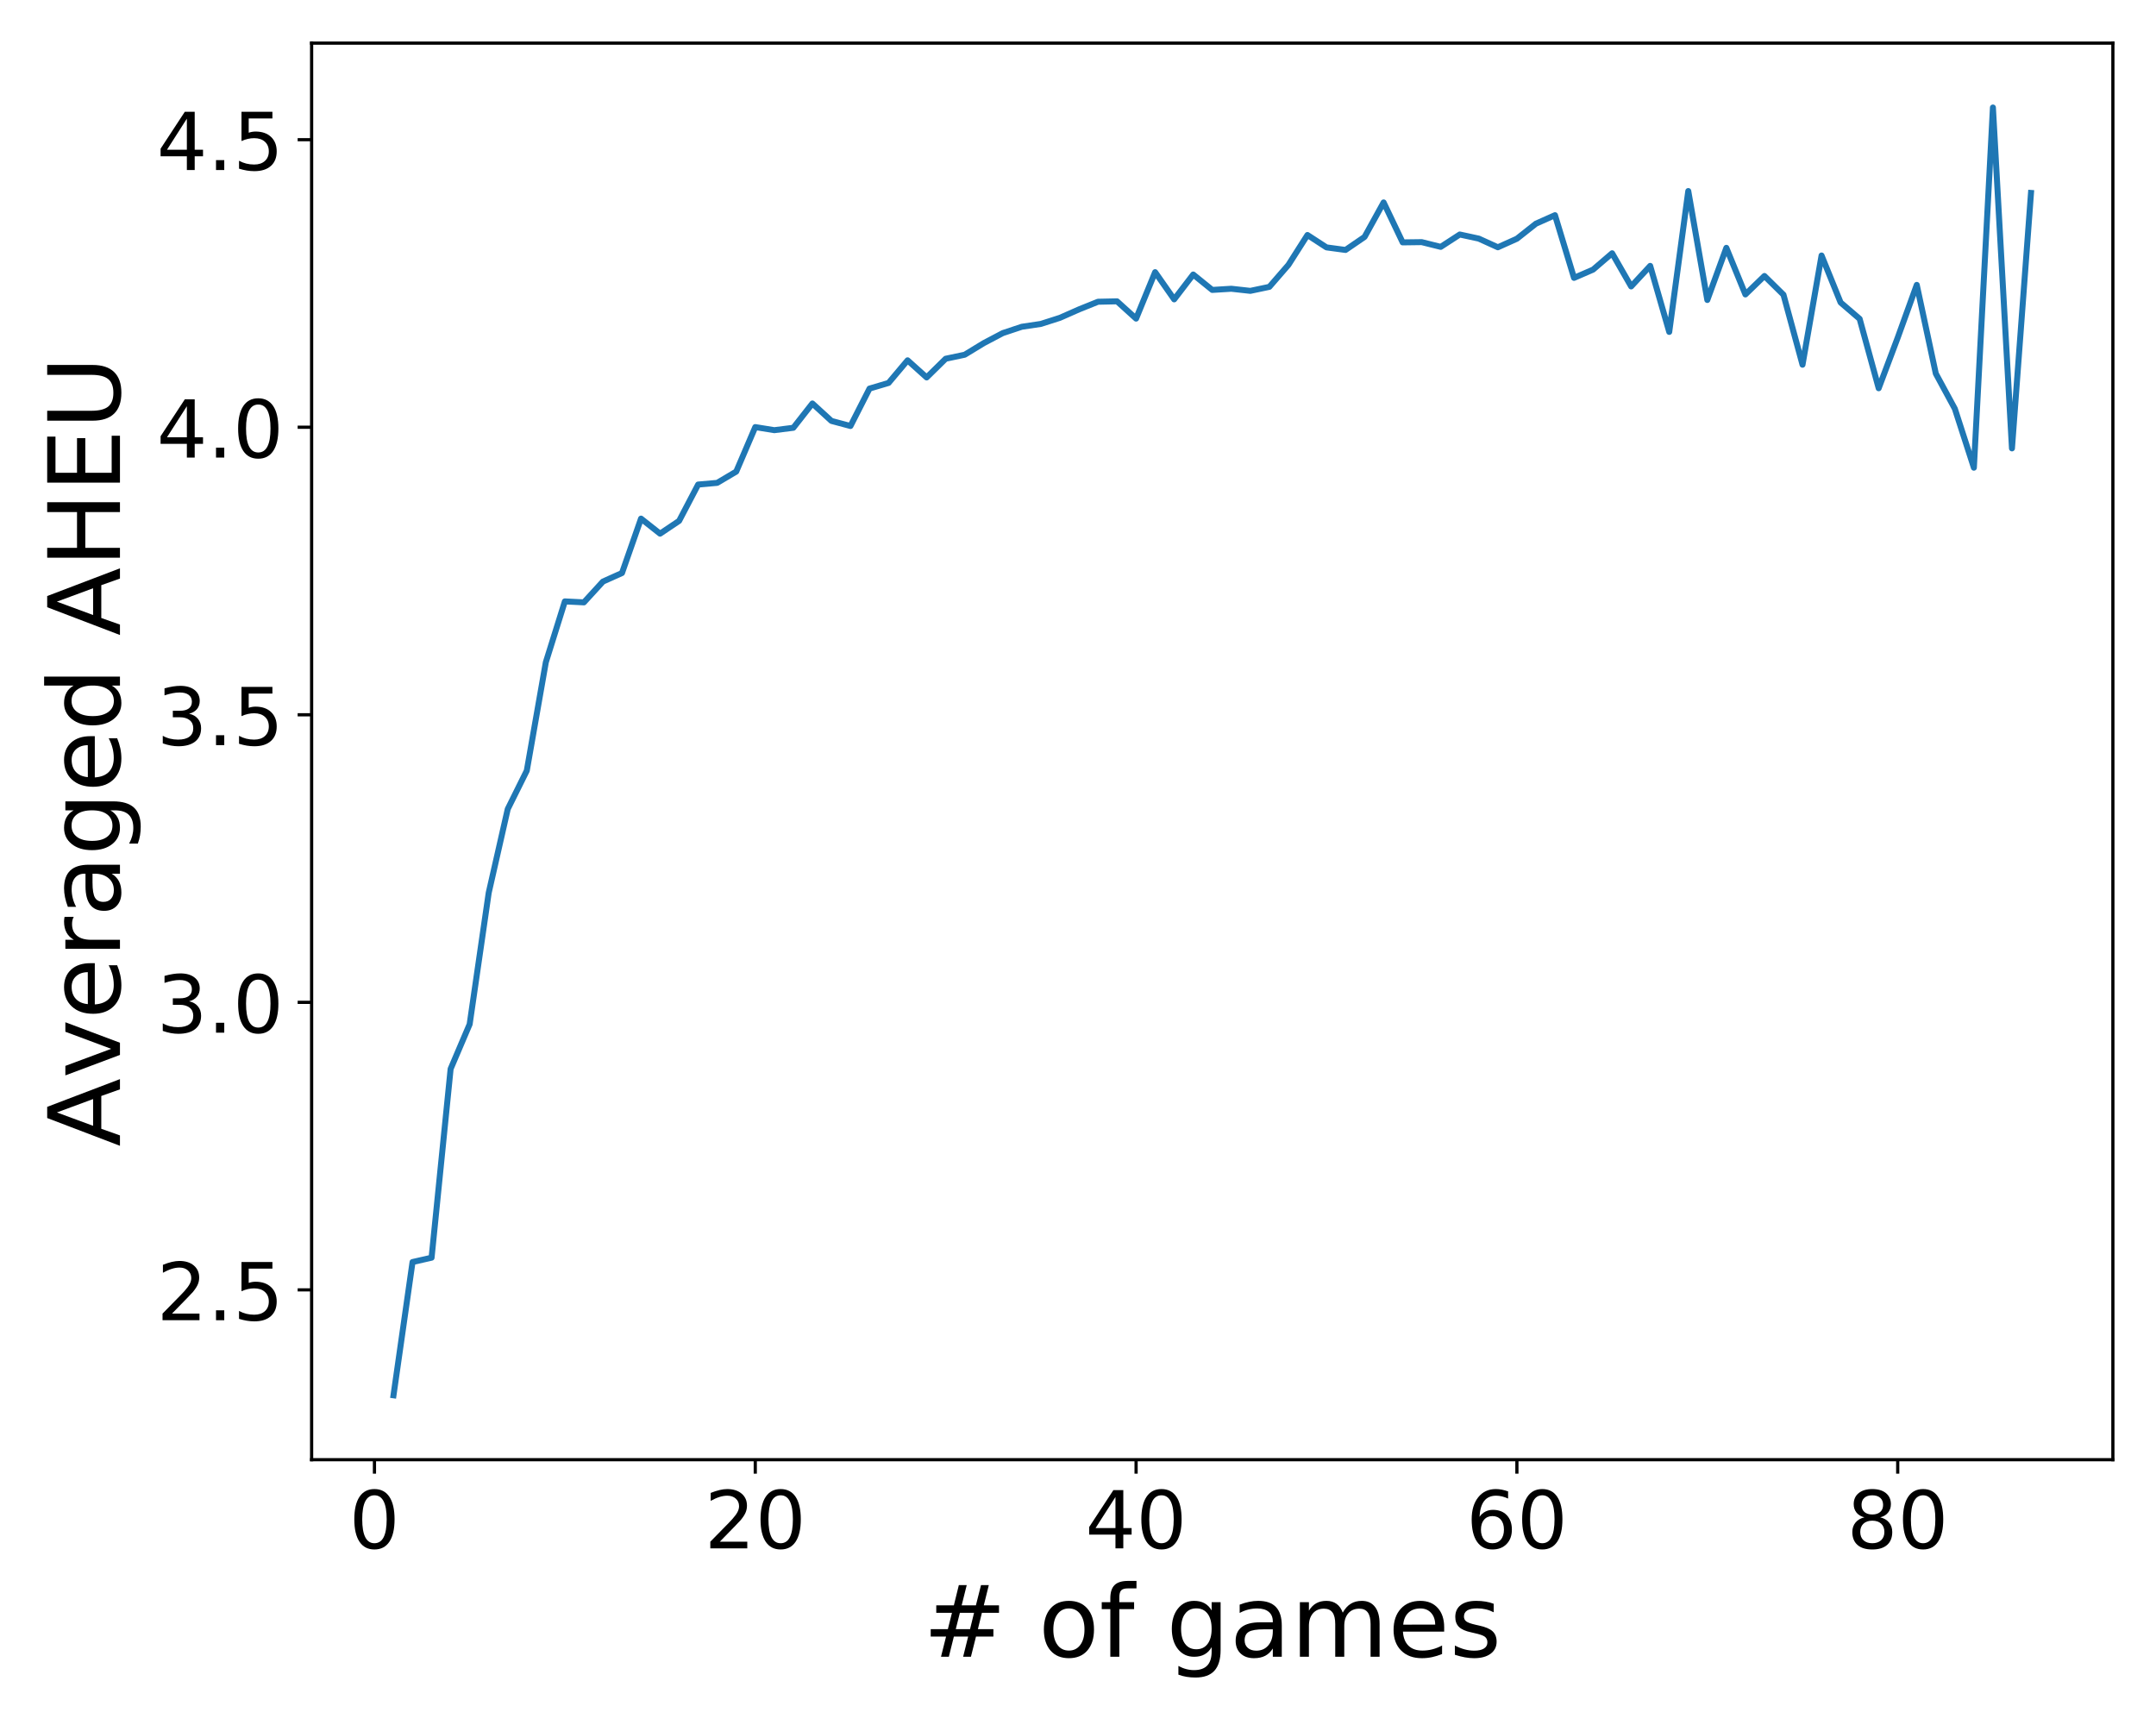
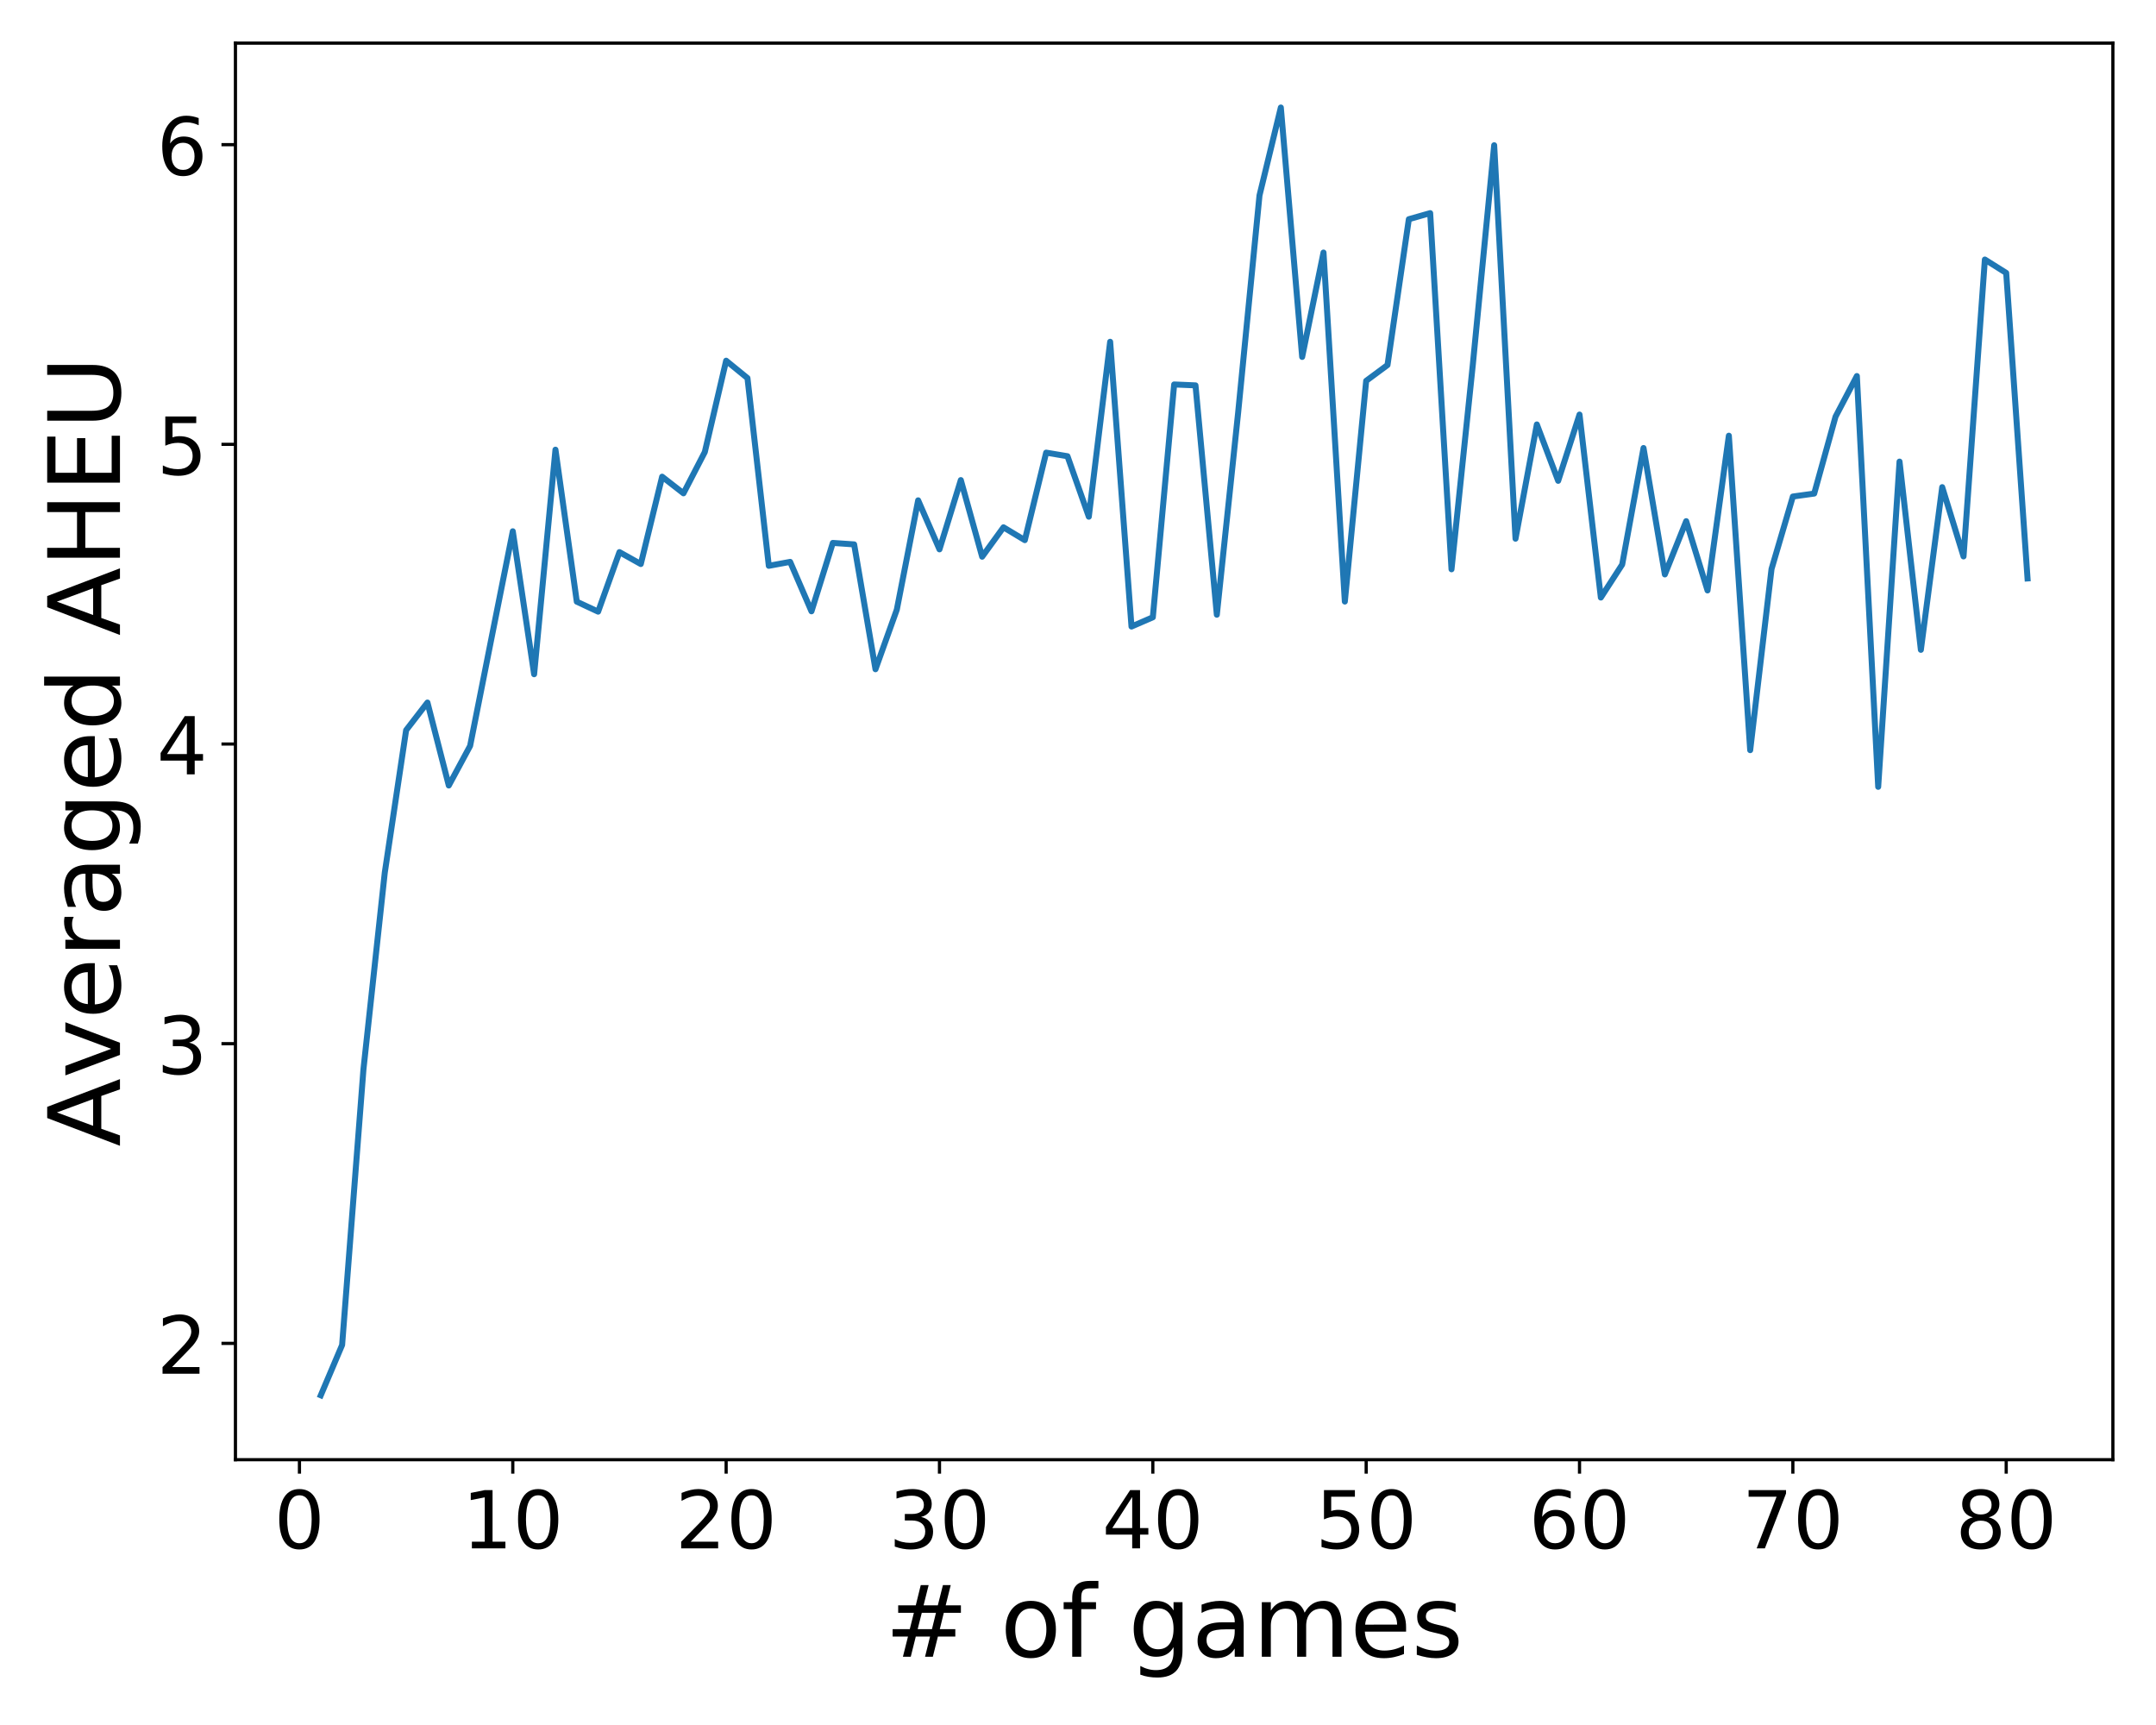
<svg xmlns="http://www.w3.org/2000/svg" xmlns:xlink="http://www.w3.org/1999/xlink" height="432pt" version="1.1" viewBox="0 0 540 432" width="540pt">
  <defs>
    <style type="text/css">
*{stroke-linecap:butt;stroke-linejoin:round;}
  </style>
  </defs>
  <g id="figure_1">
    <g id="patch_1">
      <path d="M 0 432  L 540 432  L 540 0  L 0 0  z " style="fill:#ffffff;" />
    </g>
    <g id="axes_1">
      <g id="patch_2">
-         <path d="M 78.05 365.56  L 529.2 365.56  L 529.2 10.8  L 78.05 10.8  z " style="fill:#ffffff;" />
+         <path d="M 58.97 365.56  L 529.2 365.56  L 529.2 10.8  L 58.97 10.8  z " style="fill:#ffffff;" />
      </g>
      <g id="matplotlib.axis_1">
        <g id="xtick_1">
          <g id="line2d_1">
            <defs>
-               <path d="M 0 0  L 0 3.5  " id="mf746c8bd16" style="stroke:#000000;stroke-width:0.8;" />
-             </defs>
-             <g>
-               <use style="stroke:#000000;stroke-width:0.8;" x="93.788" xlink:href="#mf746c8bd16" y="365.56" />
+               <path d="M 0 0  L 0 3.5  " id="m32e0802814" style="stroke:#000000;stroke-width:0.8;" />
+             </defs>
+             <g>
+               <use style="stroke:#000000;stroke-width:0.8;" x="75.001" xlink:href="#m32e0802814" y="365.56" />
            </g>
          </g>
          <g id="text_1">
            <defs>
              <path d="M 31.781 66.406  Q 24.172 66.406 20.328 58.906  Q 16.5 51.422 16.5 36.375  Q 16.5 21.391 20.328 13.891  Q 24.172 6.391 31.781 6.391  Q 39.453 6.391 43.281 13.891  Q 47.125 21.391 47.125 36.375  Q 47.125 51.422 43.281 58.906  Q 39.453 66.406 31.781 66.406  z M 31.781 74.219  Q 44.047 74.219 50.516 64.516  Q 56.984 54.828 56.984 36.375  Q 56.984 17.969 50.516 8.266  Q 44.047 -1.422 31.781 -1.422  Q 19.531 -1.422 13.062 8.266  Q 6.594 17.969 6.594 36.375  Q 6.594 54.828 13.062 64.516  Q 19.531 74.219 31.781 74.219  z " id="DejaVuSans-48" />
            </defs>
-             <g transform="translate(87.42529 387.7569)scale(0.2 -0.2)">
+             <g transform="translate(68.63807 387.7569)scale(0.2 -0.2)">
              <use xlink:href="#DejaVuSans-48" />
            </g>
          </g>
        </g>
        <g id="xtick_2">
          <g id="line2d_2">
            <g>
-               <use style="stroke:#000000;stroke-width:0.8;" x="189.168" xlink:href="#mf746c8bd16" y="365.56" />
+               <use style="stroke:#000000;stroke-width:0.8;" x="128.436" xlink:href="#m32e0802814" y="365.56" />
            </g>
          </g>
          <g id="text_2">
            <defs>
-               <path d="M 19.188 8.297  L 53.609 8.297  L 53.609 0  L 7.328 0  L 7.328 8.297  Q 12.938 14.109 22.625 23.891  Q 32.328 33.688 34.812 36.531  Q 39.547 41.844 41.422 45.531  Q 43.312 49.219 43.312 52.781  Q 43.312 58.594 39.234 62.25  Q 35.156 65.922 28.609 65.922  Q 23.969 65.922 18.812 64.312  Q 13.672 62.703 7.812 59.422  L 7.812 69.391  Q 13.766 71.781 18.938 73  Q 24.125 74.219 28.422 74.219  Q 39.75 74.219 46.484 68.547  Q 53.219 62.891 53.219 53.422  Q 53.219 48.922 51.531 44.891  Q 49.859 40.875 45.406 35.406  Q 44.188 33.984 37.641 27.219  Q 31.109 20.453 19.188 8.297  z " id="DejaVuSans-50" />
-             </defs>
-             <g transform="translate(176.4433 387.7569)scale(0.2 -0.2)">
-               <use xlink:href="#DejaVuSans-50" />
+               <path d="M 12.406 8.297  L 28.516 8.297  L 28.516 63.922  L 10.984 60.406  L 10.984 69.391  L 28.422 72.906  L 38.281 72.906  L 38.281 8.297  L 54.391 8.297  L 54.391 0  L 12.406 0  z " id="DejaVuSans-49" />
+             </defs>
+             <g transform="translate(115.7108 387.7569)scale(0.2 -0.2)">
+               <use xlink:href="#DejaVuSans-49" />
              <use x="63.623" xlink:href="#DejaVuSans-48" />
            </g>
          </g>
        </g>
        <g id="xtick_3">
          <g id="line2d_3">
            <g>
-               <use style="stroke:#000000;stroke-width:0.8;" x="284.549" xlink:href="#mf746c8bd16" y="365.56" />
+               <use style="stroke:#000000;stroke-width:0.8;" x="181.871" xlink:href="#m32e0802814" y="365.56" />
            </g>
          </g>
          <g id="text_3">
            <defs>
-               <path d="M 37.797 64.312  L 12.891 25.391  L 37.797 25.391  z M 35.203 72.906  L 47.609 72.906  L 47.609 25.391  L 58.016 25.391  L 58.016 17.188  L 47.609 17.188  L 47.609 0  L 37.797 0  L 37.797 17.188  L 4.891 17.188  L 4.891 26.703  z " id="DejaVuSans-52" />
-             </defs>
-             <g transform="translate(271.8239 387.7569)scale(0.2 -0.2)">
-               <use xlink:href="#DejaVuSans-52" />
+               <path d="M 19.188 8.297  L 53.609 8.297  L 53.609 0  L 7.328 0  L 7.328 8.297  Q 12.938 14.109 22.625 23.891  Q 32.328 33.688 34.812 36.531  Q 39.547 41.844 41.422 45.531  Q 43.312 49.219 43.312 52.781  Q 43.312 58.594 39.234 62.25  Q 35.156 65.922 28.609 65.922  Q 23.969 65.922 18.812 64.312  Q 13.672 62.703 7.812 59.422  L 7.812 69.391  Q 13.766 71.781 18.938 73  Q 24.125 74.219 28.422 74.219  Q 39.75 74.219 46.484 68.547  Q 53.219 62.891 53.219 53.422  Q 53.219 48.922 51.531 44.891  Q 49.859 40.875 45.406 35.406  Q 44.188 33.984 37.641 27.219  Q 31.109 20.453 19.188 8.297  z " id="DejaVuSans-50" />
+             </defs>
+             <g transform="translate(169.146 387.7569)scale(0.2 -0.2)">
+               <use xlink:href="#DejaVuSans-50" />
              <use x="63.623" xlink:href="#DejaVuSans-48" />
            </g>
          </g>
        </g>
        <g id="xtick_4">
          <g id="line2d_4">
            <g>
-               <use style="stroke:#000000;stroke-width:0.8;" x="379.929" xlink:href="#mf746c8bd16" y="365.56" />
+               <use style="stroke:#000000;stroke-width:0.8;" x="235.306" xlink:href="#m32e0802814" y="365.56" />
            </g>
          </g>
          <g id="text_4">
            <defs>
-               <path d="M 33.016 40.375  Q 26.375 40.375 22.484 35.828  Q 18.609 31.297 18.609 23.391  Q 18.609 15.531 22.484 10.953  Q 26.375 6.391 33.016 6.391  Q 39.656 6.391 43.531 10.953  Q 47.406 15.531 47.406 23.391  Q 47.406 31.297 43.531 35.828  Q 39.656 40.375 33.016 40.375  z M 52.594 71.297  L 52.594 62.312  Q 48.875 64.062 45.094 64.984  Q 41.312 65.922 37.594 65.922  Q 27.828 65.922 22.672 59.328  Q 17.531 52.734 16.797 39.406  Q 19.672 43.656 24.016 45.922  Q 28.375 48.188 33.594 48.188  Q 44.578 48.188 50.953 41.516  Q 57.328 34.859 57.328 23.391  Q 57.328 12.156 50.688 5.359  Q 44.047 -1.422 33.016 -1.422  Q 20.359 -1.422 13.672 8.266  Q 6.984 17.969 6.984 36.375  Q 6.984 53.656 15.188 63.938  Q 23.391 74.219 37.203 74.219  Q 40.922 74.219 44.703 73.484  Q 48.484 72.75 52.594 71.297  z " id="DejaVuSans-54" />
-             </defs>
-             <g transform="translate(367.2044 387.7569)scale(0.2 -0.2)">
-               <use xlink:href="#DejaVuSans-54" />
+               <path d="M 40.578 39.312  Q 47.656 37.797 51.625 33  Q 55.609 28.219 55.609 21.188  Q 55.609 10.406 48.188 4.484  Q 40.766 -1.422 27.094 -1.422  Q 22.516 -1.422 17.656 -0.516  Q 12.797 0.391 7.625 2.203  L 7.625 11.719  Q 11.719 9.328 16.594 8.109  Q 21.484 6.891 26.812 6.891  Q 36.078 6.891 40.938 10.547  Q 45.797 14.203 45.797 21.188  Q 45.797 27.641 41.281 31.266  Q 36.766 34.906 28.719 34.906  L 20.219 34.906  L 20.219 43.016  L 29.109 43.016  Q 36.375 43.016 40.234 45.922  Q 44.094 48.828 44.094 54.297  Q 44.094 59.906 40.109 62.906  Q 36.141 65.922 28.719 65.922  Q 24.656 65.922 20.016 65.031  Q 15.375 64.156 9.812 62.312  L 9.812 71.094  Q 15.438 72.656 20.344 73.438  Q 25.25 74.219 29.594 74.219  Q 40.828 74.219 47.359 69.109  Q 53.906 64.016 53.906 55.328  Q 53.906 49.266 50.438 45.094  Q 46.969 40.922 40.578 39.312  z " id="DejaVuSans-51" />
+             </defs>
+             <g transform="translate(222.5813 387.7569)scale(0.2 -0.2)">
+               <use xlink:href="#DejaVuSans-51" />
              <use x="63.623" xlink:href="#DejaVuSans-48" />
            </g>
          </g>
        </g>
        <g id="xtick_5">
          <g id="line2d_5">
            <g>
-               <use style="stroke:#000000;stroke-width:0.8;" x="475.31" xlink:href="#mf746c8bd16" y="365.56" />
+               <use style="stroke:#000000;stroke-width:0.8;" x="288.741" xlink:href="#m32e0802814" y="365.56" />
            </g>
          </g>
          <g id="text_5">
            <defs>
+               <path d="M 37.797 64.312  L 12.891 25.391  L 37.797 25.391  z M 35.203 72.906  L 47.609 72.906  L 47.609 25.391  L 58.016 25.391  L 58.016 17.188  L 47.609 17.188  L 47.609 0  L 37.797 0  L 37.797 17.188  L 4.891 17.188  L 4.891 26.703  z " id="DejaVuSans-52" />
+             </defs>
+             <g transform="translate(276.0165 387.7569)scale(0.2 -0.2)">
+               <use xlink:href="#DejaVuSans-52" />
+               <use x="63.623" xlink:href="#DejaVuSans-48" />
+             </g>
+           </g>
+         </g>
+         <g id="xtick_6">
+           <g id="line2d_6">
+             <g>
+               <use style="stroke:#000000;stroke-width:0.8;" x="342.177" xlink:href="#m32e0802814" y="365.56" />
+             </g>
+           </g>
+           <g id="text_6">
+             <defs>
+               <path d="M 10.797 72.906  L 49.516 72.906  L 49.516 64.594  L 19.828 64.594  L 19.828 46.734  Q 21.969 47.469 24.109 47.828  Q 26.266 48.188 28.422 48.188  Q 40.625 48.188 47.75 41.5  Q 54.891 34.812 54.891 23.391  Q 54.891 11.625 47.562 5.094  Q 40.234 -1.422 26.906 -1.422  Q 22.312 -1.422 17.547 -0.641  Q 12.797 0.141 7.719 1.703  L 7.719 11.625  Q 12.109 9.234 16.797 8.062  Q 21.484 6.891 26.703 6.891  Q 35.156 6.891 40.078 11.328  Q 45.016 15.766 45.016 23.391  Q 45.016 31 40.078 35.438  Q 35.156 39.891 26.703 39.891  Q 22.75 39.891 18.812 39.016  Q 14.891 38.141 10.797 36.281  z " id="DejaVuSans-53" />
+             </defs>
+             <g transform="translate(329.4517 387.7569)scale(0.2 -0.2)">
+               <use xlink:href="#DejaVuSans-53" />
+               <use x="63.623" xlink:href="#DejaVuSans-48" />
+             </g>
+           </g>
+         </g>
+         <g id="xtick_7">
+           <g id="line2d_7">
+             <g>
+               <use style="stroke:#000000;stroke-width:0.8;" x="395.612" xlink:href="#m32e0802814" y="365.56" />
+             </g>
+           </g>
+           <g id="text_7">
+             <defs>
+               <path d="M 33.016 40.375  Q 26.375 40.375 22.484 35.828  Q 18.609 31.297 18.609 23.391  Q 18.609 15.531 22.484 10.953  Q 26.375 6.391 33.016 6.391  Q 39.656 6.391 43.531 10.953  Q 47.406 15.531 47.406 23.391  Q 47.406 31.297 43.531 35.828  Q 39.656 40.375 33.016 40.375  z M 52.594 71.297  L 52.594 62.312  Q 48.875 64.062 45.094 64.984  Q 41.312 65.922 37.594 65.922  Q 27.828 65.922 22.672 59.328  Q 17.531 52.734 16.797 39.406  Q 19.672 43.656 24.016 45.922  Q 28.375 48.188 33.594 48.188  Q 44.578 48.188 50.953 41.516  Q 57.328 34.859 57.328 23.391  Q 57.328 12.156 50.688 5.359  Q 44.047 -1.422 33.016 -1.422  Q 20.359 -1.422 13.672 8.266  Q 6.984 17.969 6.984 36.375  Q 6.984 53.656 15.188 63.938  Q 23.391 74.219 37.203 74.219  Q 40.922 74.219 44.703 73.484  Q 48.484 72.75 52.594 71.297  z " id="DejaVuSans-54" />
+             </defs>
+             <g transform="translate(382.8869 387.7569)scale(0.2 -0.2)">
+               <use xlink:href="#DejaVuSans-54" />
+               <use x="63.623" xlink:href="#DejaVuSans-48" />
+             </g>
+           </g>
+         </g>
+         <g id="xtick_8">
+           <g id="line2d_8">
+             <g>
+               <use style="stroke:#000000;stroke-width:0.8;" x="449.047" xlink:href="#m32e0802814" y="365.56" />
+             </g>
+           </g>
+           <g id="text_8">
+             <defs>
+               <path d="M 8.203 72.906  L 55.078 72.906  L 55.078 68.703  L 28.609 0  L 18.312 0  L 43.219 64.594  L 8.203 64.594  z " id="DejaVuSans-55" />
+             </defs>
+             <g transform="translate(436.3222 387.7569)scale(0.2 -0.2)">
+               <use xlink:href="#DejaVuSans-55" />
+               <use x="63.623" xlink:href="#DejaVuSans-48" />
+             </g>
+           </g>
+         </g>
+         <g id="xtick_9">
+           <g id="line2d_9">
+             <g>
+               <use style="stroke:#000000;stroke-width:0.8;" x="502.482" xlink:href="#m32e0802814" y="365.56" />
+             </g>
+           </g>
+           <g id="text_9">
+             <defs>
              <path d="M 31.781 34.625  Q 24.75 34.625 20.719 30.859  Q 16.703 27.094 16.703 20.516  Q 16.703 13.922 20.719 10.156  Q 24.75 6.391 31.781 6.391  Q 38.812 6.391 42.859 10.172  Q 46.922 13.969 46.922 20.516  Q 46.922 27.094 42.891 30.859  Q 38.875 34.625 31.781 34.625  z M 21.922 38.812  Q 15.578 40.375 12.031 44.719  Q 8.5 49.078 8.5 55.328  Q 8.5 64.062 14.719 69.141  Q 20.953 74.219 31.781 74.219  Q 42.672 74.219 48.875 69.141  Q 55.078 64.062 55.078 55.328  Q 55.078 49.078 51.531 44.719  Q 48 40.375 41.703 38.812  Q 48.828 37.156 52.797 32.312  Q 56.781 27.484 56.781 20.516  Q 56.781 9.906 50.312 4.234  Q 43.844 -1.422 31.781 -1.422  Q 19.734 -1.422 13.25 4.234  Q 6.781 9.906 6.781 20.516  Q 6.781 27.484 10.781 32.312  Q 14.797 37.156 21.922 38.812  z M 18.312 54.391  Q 18.312 48.734 21.844 45.562  Q 25.391 42.391 31.781 42.391  Q 38.141 42.391 41.719 45.562  Q 45.312 48.734 45.312 54.391  Q 45.312 60.062 41.719 63.234  Q 38.141 66.406 31.781 66.406  Q 25.391 66.406 21.844 63.234  Q 18.312 60.062 18.312 54.391  z " id="DejaVuSans-56" />
            </defs>
-             <g transform="translate(462.585 387.7569)scale(0.2 -0.2)">
+             <g transform="translate(489.7574 387.7569)scale(0.2 -0.2)">
              <use xlink:href="#DejaVuSans-56" />
              <use x="63.623" xlink:href="#DejaVuSans-48" />
            </g>
          </g>
        </g>
-         <g id="text_6">
+         <g id="text_10">
          <defs>
            <path d="M 51.125 44  L 36.922 44  L 32.812 27.688  L 47.125 27.688  z M 43.797 71.781  L 38.719 51.516  L 52.984 51.516  L 58.109 71.781  L 65.922 71.781  L 60.891 51.516  L 76.125 51.516  L 76.125 44  L 58.984 44  L 54.984 27.688  L 70.516 27.688  L 70.516 20.219  L 53.078 20.219  L 48 0  L 40.188 0  L 45.219 20.219  L 30.906 20.219  L 25.875 0  L 18.016 0  L 23.094 20.219  L 7.719 20.219  L 7.719 27.688  L 24.906 27.688  L 29 44  L 13.281 44  L 13.281 51.516  L 30.906 51.516  L 35.891 71.781  z " id="DejaVuSans-35" />
            <path id="DejaVuSans-32" />
            <path d="M 30.609 48.391  Q 23.391 48.391 19.188 42.75  Q 14.984 37.109 14.984 27.297  Q 14.984 17.484 19.156 11.844  Q 23.344 6.203 30.609 6.203  Q 37.797 6.203 41.984 11.859  Q 46.188 17.531 46.188 27.297  Q 46.188 37.016 41.984 42.703  Q 37.797 48.391 30.609 48.391  z M 30.609 56  Q 42.328 56 49.016 48.375  Q 55.719 40.766 55.719 27.297  Q 55.719 13.875 49.016 6.219  Q 42.328 -1.422 30.609 -1.422  Q 18.844 -1.422 12.172 6.219  Q 5.516 13.875 5.516 27.297  Q 5.516 40.766 12.172 48.375  Q 18.844 56 30.609 56  z " id="DejaVuSans-111" />
            <path d="M 37.109 75.984  L 37.109 68.5  L 28.516 68.5  Q 23.688 68.5 21.797 66.547  Q 19.922 64.594 19.922 59.516  L 19.922 54.688  L 34.719 54.688  L 34.719 47.703  L 19.922 47.703  L 19.922 0  L 10.891 0  L 10.891 47.703  L 2.297 47.703  L 2.297 54.688  L 10.891 54.688  L 10.891 58.5  Q 10.891 67.625 15.141 71.797  Q 19.391 75.984 28.609 75.984  z " id="DejaVuSans-102" />
            <path d="M 45.406 27.984  Q 45.406 37.75 41.375 43.109  Q 37.359 48.484 30.078 48.484  Q 22.859 48.484 18.828 43.109  Q 14.797 37.75 14.797 27.984  Q 14.797 18.266 18.828 12.891  Q 22.859 7.516 30.078 7.516  Q 37.359 7.516 41.375 12.891  Q 45.406 18.266 45.406 27.984  z M 54.391 6.781  Q 54.391 -7.172 48.188 -13.984  Q 42 -20.797 29.203 -20.797  Q 24.469 -20.797 20.266 -20.094  Q 16.062 -19.391 12.109 -17.922  L 12.109 -9.188  Q 16.062 -11.328 19.922 -12.344  Q 23.781 -13.375 27.781 -13.375  Q 36.625 -13.375 41.016 -8.766  Q 45.406 -4.156 45.406 5.172  L 45.406 9.625  Q 42.625 4.781 38.281 2.391  Q 33.938 0 27.875 0  Q 17.828 0 11.672 7.656  Q 5.516 15.328 5.516 27.984  Q 5.516 40.672 11.672 48.328  Q 17.828 56 27.875 56  Q 33.938 56 38.281 53.609  Q 42.625 51.219 45.406 46.391  L 45.406 54.688  L 54.391 54.688  z " id="DejaVuSans-103" />
            <path d="M 34.281 27.484  Q 23.391 27.484 19.188 25  Q 14.984 22.516 14.984 16.5  Q 14.984 11.719 18.141 8.906  Q 21.297 6.109 26.703 6.109  Q 34.188 6.109 38.703 11.406  Q 43.219 16.703 43.219 25.484  L 43.219 27.484  z M 52.203 31.203  L 52.203 0  L 43.219 0  L 43.219 8.297  Q 40.141 3.328 35.547 0.953  Q 30.953 -1.422 24.312 -1.422  Q 15.922 -1.422 10.953 3.297  Q 6 8.016 6 15.922  Q 6 25.141 12.172 29.828  Q 18.359 34.516 30.609 34.516  L 43.219 34.516  L 43.219 35.406  Q 43.219 41.609 39.141 45  Q 35.062 48.391 27.688 48.391  Q 23 48.391 18.547 47.266  Q 14.109 46.141 10.016 43.891  L 10.016 52.203  Q 14.938 54.109 19.578 55.047  Q 24.219 56 28.609 56  Q 40.484 56 46.344 49.844  Q 52.203 43.703 52.203 31.203  z " id="DejaVuSans-97" />
            <path d="M 52 44.188  Q 55.375 50.25 60.062 53.125  Q 64.75 56 71.094 56  Q 79.641 56 84.281 50.016  Q 88.922 44.047 88.922 33.016  L 88.922 0  L 79.891 0  L 79.891 32.719  Q 79.891 40.578 77.094 44.375  Q 74.312 48.188 68.609 48.188  Q 61.625 48.188 57.562 43.547  Q 53.516 38.922 53.516 30.906  L 53.516 0  L 44.484 0  L 44.484 32.719  Q 44.484 40.625 41.703 44.406  Q 38.922 48.188 33.109 48.188  Q 26.219 48.188 22.156 43.531  Q 18.109 38.875 18.109 30.906  L 18.109 0  L 9.078 0  L 9.078 54.688  L 18.109 54.688  L 18.109 46.188  Q 21.188 51.219 25.484 53.609  Q 29.781 56 35.688 56  Q 41.656 56 45.828 52.969  Q 50 49.953 52 44.188  z " id="DejaVuSans-109" />
            <path d="M 56.203 29.594  L 56.203 25.203  L 14.891 25.203  Q 15.484 15.922 20.484 11.062  Q 25.484 6.203 34.422 6.203  Q 39.594 6.203 44.453 7.469  Q 49.312 8.734 54.109 11.281  L 54.109 2.781  Q 49.266 0.734 44.188 -0.344  Q 39.109 -1.422 33.891 -1.422  Q 20.797 -1.422 13.156 6.188  Q 5.516 13.812 5.516 26.812  Q 5.516 40.234 12.766 48.109  Q 20.016 56 32.328 56  Q 43.359 56 49.781 48.891  Q 56.203 41.797 56.203 29.594  z M 47.219 32.234  Q 47.125 39.594 43.094 43.984  Q 39.062 48.391 32.422 48.391  Q 24.906 48.391 20.391 44.141  Q 15.875 39.891 15.188 32.172  z " id="DejaVuSans-101" />
            <path d="M 44.281 53.078  L 44.281 44.578  Q 40.484 46.531 36.375 47.5  Q 32.281 48.484 27.875 48.484  Q 21.188 48.484 17.844 46.438  Q 14.5 44.391 14.5 40.281  Q 14.5 37.156 16.891 35.375  Q 19.281 33.594 26.516 31.984  L 29.594 31.297  Q 39.156 29.25 43.188 25.516  Q 47.219 21.781 47.219 15.094  Q 47.219 7.469 41.188 3.016  Q 35.156 -1.422 24.609 -1.422  Q 20.219 -1.422 15.453 -0.562  Q 10.688 0.297 5.422 2  L 5.422 11.281  Q 10.406 8.688 15.234 7.391  Q 20.062 6.109 24.812 6.109  Q 31.156 6.109 34.562 8.281  Q 37.984 10.453 37.984 14.406  Q 37.984 18.062 35.516 20.016  Q 33.062 21.969 24.703 23.781  L 21.578 24.516  Q 13.234 26.266 9.516 29.906  Q 5.812 33.547 5.812 39.891  Q 5.812 47.609 11.281 51.797  Q 16.75 56 26.812 56  Q 31.781 56 36.172 55.266  Q 40.578 54.547 44.281 53.078  z " id="DejaVuSans-115" />
          </defs>
-           <g transform="translate(231.1816 414.9123)scale(0.25 -0.25)">
+           <g transform="translate(221.6416 414.9123)scale(0.25 -0.25)">
            <use xlink:href="#DejaVuSans-35" />
            <use x="83.789" xlink:href="#DejaVuSans-32" />
            <use x="115.576" xlink:href="#DejaVuSans-111" />
            <use x="176.758" xlink:href="#DejaVuSans-102" />
            <use x="211.963" xlink:href="#DejaVuSans-32" />
            <use x="243.75" xlink:href="#DejaVuSans-103" />
            <use x="307.227" xlink:href="#DejaVuSans-97" />
            <use x="368.506" xlink:href="#DejaVuSans-109" />
            <use x="465.918" xlink:href="#DejaVuSans-101" />
            <use x="527.441" xlink:href="#DejaVuSans-115" />
          </g>
        </g>
      </g>
      <g id="matplotlib.axis_2">
        <g id="ytick_1">
-           <g id="line2d_6">
-             <defs>
-               <path d="M 0 0  L -3.5 0  " id="me49780b789" style="stroke:#000000;stroke-width:0.8;" />
-             </defs>
-             <g>
-               <use style="stroke:#000000;stroke-width:0.8;" x="78.05" xlink:href="#me49780b789" y="323.03" />
-             </g>
-           </g>
-           <g id="text_7">
-             <defs>
-               <path d="M 10.688 12.406  L 21 12.406  L 21 0  L 10.688 0  z " id="DejaVuSans-46" />
-               <path d="M 10.797 72.906  L 49.516 72.906  L 49.516 64.594  L 19.828 64.594  L 19.828 46.734  Q 21.969 47.469 24.109 47.828  Q 26.266 48.188 28.422 48.188  Q 40.625 48.188 47.75 41.5  Q 54.891 34.812 54.891 23.391  Q 54.891 11.625 47.562 5.094  Q 40.234 -1.422 26.906 -1.422  Q 22.312 -1.422 17.547 -0.641  Q 12.797 0.141 7.719 1.703  L 7.719 11.625  Q 12.109 9.234 16.797 8.062  Q 21.484 6.891 26.703 6.891  Q 35.156 6.891 40.078 11.328  Q 45.016 15.766 45.016 23.391  Q 45.016 31 40.078 35.438  Q 35.156 39.891 26.703 39.891  Q 22.75 39.891 18.812 39.016  Q 14.891 38.141 10.797 36.281  z " id="DejaVuSans-53" />
-             </defs>
-             <g transform="translate(39.24375 330.6286)scale(0.2 -0.2)">
+           <g id="line2d_10">
+             <defs>
+               <path d="M 0 0  L -3.5 0  " id="m19287673a3" style="stroke:#000000;stroke-width:0.8;" />
+             </defs>
+             <g>
+               <use style="stroke:#000000;stroke-width:0.8;" x="58.97" xlink:href="#m19287673a3" y="336.426" />
+             </g>
+           </g>
+           <g id="text_11">
+             <g transform="translate(39.245 344.0244)scale(0.2 -0.2)">
              <use xlink:href="#DejaVuSans-50" />
-               <use x="63.623" xlink:href="#DejaVuSans-46" />
-               <use x="95.41" xlink:href="#DejaVuSans-53" />
            </g>
          </g>
        </g>
        <g id="ytick_2">
-           <g id="line2d_7">
-             <g>
-               <use style="stroke:#000000;stroke-width:0.8;" x="78.05" xlink:href="#me49780b789" y="251.018" />
-             </g>
-           </g>
-           <g id="text_8">
-             <defs>
-               <path d="M 40.578 39.312  Q 47.656 37.797 51.625 33  Q 55.609 28.219 55.609 21.188  Q 55.609 10.406 48.188 4.484  Q 40.766 -1.422 27.094 -1.422  Q 22.516 -1.422 17.656 -0.516  Q 12.797 0.391 7.625 2.203  L 7.625 11.719  Q 11.719 9.328 16.594 8.109  Q 21.484 6.891 26.812 6.891  Q 36.078 6.891 40.938 10.547  Q 45.797 14.203 45.797 21.188  Q 45.797 27.641 41.281 31.266  Q 36.766 34.906 28.719 34.906  L 20.219 34.906  L 20.219 43.016  L 29.109 43.016  Q 36.375 43.016 40.234 45.922  Q 44.094 48.828 44.094 54.297  Q 44.094 59.906 40.109 62.906  Q 36.141 65.922 28.719 65.922  Q 24.656 65.922 20.016 65.031  Q 15.375 64.156 9.812 62.312  L 9.812 71.094  Q 15.438 72.656 20.344 73.438  Q 25.25 74.219 29.594 74.219  Q 40.828 74.219 47.359 69.109  Q 53.906 64.016 53.906 55.328  Q 53.906 49.266 50.438 45.094  Q 46.969 40.922 40.578 39.312  z " id="DejaVuSans-51" />
-             </defs>
-             <g transform="translate(39.24375 258.6165)scale(0.2 -0.2)">
+           <g id="line2d_11">
+             <g>
+               <use style="stroke:#000000;stroke-width:0.8;" x="58.97" xlink:href="#m19287673a3" y="261.376" />
+             </g>
+           </g>
+           <g id="text_12">
+             <g transform="translate(39.245 268.9746)scale(0.2 -0.2)">
              <use xlink:href="#DejaVuSans-51" />
-               <use x="63.623" xlink:href="#DejaVuSans-46" />
-               <use x="95.41" xlink:href="#DejaVuSans-48" />
            </g>
          </g>
        </g>
        <g id="ytick_3">
-           <g id="line2d_8">
-             <g>
-               <use style="stroke:#000000;stroke-width:0.8;" x="78.05" xlink:href="#me49780b789" y="179.006" />
-             </g>
-           </g>
-           <g id="text_9">
-             <g transform="translate(39.24375 186.6044)scale(0.2 -0.2)">
-               <use xlink:href="#DejaVuSans-51" />
-               <use x="63.623" xlink:href="#DejaVuSans-46" />
-               <use x="95.41" xlink:href="#DejaVuSans-53" />
+           <g id="line2d_12">
+             <g>
+               <use style="stroke:#000000;stroke-width:0.8;" x="58.97" xlink:href="#m19287673a3" y="186.326" />
+             </g>
+           </g>
+           <g id="text_13">
+             <g transform="translate(39.245 193.9249)scale(0.2 -0.2)">
+               <use xlink:href="#DejaVuSans-52" />
            </g>
          </g>
        </g>
        <g id="ytick_4">
-           <g id="line2d_9">
-             <g>
-               <use style="stroke:#000000;stroke-width:0.8;" x="78.05" xlink:href="#me49780b789" y="106.994" />
-             </g>
-           </g>
-           <g id="text_10">
-             <g transform="translate(39.24375 114.5924)scale(0.2 -0.2)">
-               <use xlink:href="#DejaVuSans-52" />
-               <use x="63.623" xlink:href="#DejaVuSans-46" />
-               <use x="95.41" xlink:href="#DejaVuSans-48" />
+           <g id="line2d_13">
+             <g>
+               <use style="stroke:#000000;stroke-width:0.8;" x="58.97" xlink:href="#m19287673a3" y="111.277" />
+             </g>
+           </g>
+           <g id="text_14">
+             <g transform="translate(39.245 118.8752)scale(0.2 -0.2)">
+               <use xlink:href="#DejaVuSans-53" />
            </g>
          </g>
        </g>
        <g id="ytick_5">
-           <g id="line2d_10">
-             <g>
-               <use style="stroke:#000000;stroke-width:0.8;" x="78.05" xlink:href="#me49780b789" y="34.982" />
-             </g>
-           </g>
-           <g id="text_11">
-             <g transform="translate(39.24375 42.58033)scale(0.2 -0.2)">
-               <use xlink:href="#DejaVuSans-52" />
-               <use x="63.623" xlink:href="#DejaVuSans-46" />
-               <use x="95.41" xlink:href="#DejaVuSans-53" />
-             </g>
-           </g>
-         </g>
-         <g id="text_12">
+           <g id="line2d_14">
+             <g>
+               <use style="stroke:#000000;stroke-width:0.8;" x="58.97" xlink:href="#m19287673a3" y="36.227" />
+             </g>
+           </g>
+           <g id="text_15">
+             <g transform="translate(39.245 43.82544)scale(0.2 -0.2)">
+               <use xlink:href="#DejaVuSans-54" />
+             </g>
+           </g>
+         </g>
+         <g id="text_16">
          <defs>
            <path d="M 34.188 63.188  L 20.797 26.906  L 47.609 26.906  z M 28.609 72.906  L 39.797 72.906  L 67.578 0  L 57.328 0  L 50.688 18.703  L 17.828 18.703  L 11.188 0  L 0.781 0  z " id="DejaVuSans-65" />
            <path d="M 2.984 54.688  L 12.5 54.688  L 29.594 8.797  L 46.688 54.688  L 56.203 54.688  L 35.688 0  L 23.484 0  z " id="DejaVuSans-118" />
            <path d="M 41.109 46.297  Q 39.594 47.172 37.812 47.578  Q 36.031 48 33.891 48  Q 26.266 48 22.188 43.047  Q 18.109 38.094 18.109 28.812  L 18.109 0  L 9.078 0  L 9.078 54.688  L 18.109 54.688  L 18.109 46.188  Q 20.953 51.172 25.484 53.578  Q 30.031 56 36.531 56  Q 37.453 56 38.578 55.875  Q 39.703 55.766 41.062 55.516  z " id="DejaVuSans-114" />
            <path d="M 45.406 46.391  L 45.406 75.984  L 54.391 75.984  L 54.391 0  L 45.406 0  L 45.406 8.203  Q 42.578 3.328 38.25 0.953  Q 33.938 -1.422 27.875 -1.422  Q 17.969 -1.422 11.734 6.484  Q 5.516 14.406 5.516 27.297  Q 5.516 40.188 11.734 48.094  Q 17.969 56 27.875 56  Q 33.938 56 38.25 53.625  Q 42.578 51.266 45.406 46.391  z M 14.797 27.297  Q 14.797 17.391 18.875 11.75  Q 22.953 6.109 30.078 6.109  Q 37.203 6.109 41.297 11.75  Q 45.406 17.391 45.406 27.297  Q 45.406 37.203 41.297 42.844  Q 37.203 48.484 30.078 48.484  Q 22.953 48.484 18.875 42.844  Q 14.797 37.203 14.797 27.297  z " id="DejaVuSans-100" />
            <path d="M 9.812 72.906  L 19.672 72.906  L 19.672 43.016  L 55.516 43.016  L 55.516 72.906  L 65.375 72.906  L 65.375 0  L 55.516 0  L 55.516 34.719  L 19.672 34.719  L 19.672 0  L 9.812 0  z " id="DejaVuSans-72" />
            <path d="M 9.812 72.906  L 55.906 72.906  L 55.906 64.594  L 19.672 64.594  L 19.672 43.016  L 54.391 43.016  L 54.391 34.719  L 19.672 34.719  L 19.672 8.297  L 56.781 8.297  L 56.781 0  L 9.812 0  z " id="DejaVuSans-69" />
            <path d="M 8.688 72.906  L 18.609 72.906  L 18.609 28.609  Q 18.609 16.891 22.844 11.734  Q 27.094 6.594 36.625 6.594  Q 46.094 6.594 50.344 11.734  Q 54.594 16.891 54.594 28.609  L 54.594 72.906  L 64.5 72.906  L 64.5 27.391  Q 64.5 13.141 57.438 5.859  Q 50.391 -1.422 36.625 -1.422  Q 22.797 -1.422 15.734 5.859  Q 8.688 13.141 8.688 27.391  z " id="DejaVuSans-85" />
          </defs>
-           <g transform="translate(30.04453 287.1429)rotate(-90)scale(0.25 -0.25)">
+           <g transform="translate(30.04578 287.1429)rotate(-90)scale(0.25 -0.25)">
            <use xlink:href="#DejaVuSans-65" />
            <use x="68.33" xlink:href="#DejaVuSans-118" />
            <use x="127.51" xlink:href="#DejaVuSans-101" />
            <use x="189.033" xlink:href="#DejaVuSans-114" />
            <use x="230.146" xlink:href="#DejaVuSans-97" />
            <use x="291.426" xlink:href="#DejaVuSans-103" />
            <use x="354.902" xlink:href="#DejaVuSans-101" />
            <use x="416.426" xlink:href="#DejaVuSans-100" />
            <use x="479.902" xlink:href="#DejaVuSans-32" />
            <use x="511.689" xlink:href="#DejaVuSans-65" />
            <use x="580.098" xlink:href="#DejaVuSans-72" />
            <use x="655.293" xlink:href="#DejaVuSans-69" />
            <use x="718.477" xlink:href="#DejaVuSans-85" />
          </g>
        </g>
      </g>
-       <g id="line2d_11">
-         <path clip-path="url(#paa035020e3)" d="M 98.557 349.435  L 103.326 316.056  L 108.095 314.972  L 112.864 267.696  L 117.633 256.496  L 122.402 223.6  L 127.171 202.617  L 131.94 193.007  L 136.709 165.856  L 141.478 150.612  L 146.247 150.852  L 151.016 145.643  L 155.785 143.506  L 160.554 129.879  L 165.323 133.648  L 170.092 130.445  L 174.861 121.346  L 179.63 120.925  L 184.399 118.098  L 189.168 106.959  L 193.937 107.73  L 198.706 107.131  L 203.475 101.046  L 208.244 105.413  L 213.013 106.686  L 217.783 97.315  L 222.552 95.902  L 227.321 90.236  L 232.09 94.525  L 236.859 89.841  L 241.628 88.834  L 246.397 85.93  L 251.166 83.417  L 255.935 81.831  L 260.704 81.119  L 265.473 79.592  L 270.242 77.486  L 275.011 75.566  L 279.78 75.465  L 284.549 79.788  L 289.318 68.157  L 294.087 74.97  L 298.856 68.746  L 303.625 72.607  L 308.394 72.314  L 313.163 72.841  L 317.932 71.838  L 322.701 66.339  L 327.47 58.853  L 332.239 61.954  L 337.008 62.596  L 341.777 59.334  L 346.546 50.694  L 351.315 60.7  L 356.084 60.638  L 360.853 61.822  L 365.622 58.725  L 370.391 59.76  L 375.16 61.927  L 379.929 59.784  L 384.698 56.012  L 389.467 53.89  L 394.237 69.589  L 399.006 67.52  L 403.775 63.426  L 408.544 71.731  L 413.313 66.585  L 418.082 83.124  L 422.851 47.842  L 427.62 75.127  L 432.389 62.067  L 437.158 73.736  L 441.927 69.116  L 446.696 73.809  L 451.465 91.338  L 456.234 63.987  L 461.003 75.753  L 465.772 79.849  L 470.541 97.233  L 475.31 84.56  L 480.079 71.345  L 484.848 93.555  L 489.617 102.363  L 494.386 117.128  L 499.155 26.925  L 503.924 112.291  L 508.693 48.317  " style="fill:none;stroke:#1f77b4;stroke-linecap:square;stroke-width:1.5;" />
+       <g id="line2d_15">
+         <path clip-path="url(#p5981dff18f)" d="M 80.344 349.435  L 85.688 336.832  L 91.031 267.798  L 96.375 218.535  L 101.718 182.866  L 107.062 175.941  L 112.405 196.718  L 117.749 186.799  L 123.092 159.853  L 128.436 133.049  L 133.779 168.851  L 139.123 112.616  L 144.466 150.682  L 149.81 153.176  L 155.153 138.268  L 160.497 141.254  L 165.84 119.38  L 171.184 123.541  L 176.528 113.211  L 181.871 90.332  L 187.215 94.684  L 192.558 141.7  L 197.902 140.712  L 203.245 153.091  L 208.589 135.965  L 213.932 136.334  L 219.276 167.599  L 224.619 152.678  L 229.963 125.303  L 235.306 137.577  L 240.65 120.23  L 245.993 139.419  L 251.337 132.057  L 256.68 135.27  L 262.024 113.356  L 267.367 114.252  L 272.711 129.398  L 278.054 85.592  L 283.398 156.907  L 288.741 154.591  L 294.085 96.282  L 299.429 96.51  L 304.772 153.946  L 310.116 103.281  L 315.459 48.943  L 320.803 26.925  L 326.146 89.386  L 331.49 63.247  L 336.833 150.65  L 342.177 95.375  L 347.52 91.418  L 352.864 54.896  L 358.207 53.376  L 363.551 142.569  L 368.894 91.262  L 374.238 36.372  L 379.581 134.908  L 384.925 106.296  L 390.268 120.415  L 395.612 103.821  L 400.955 149.647  L 406.299 141.38  L 411.642 112.198  L 416.986 143.855  L 422.33 130.52  L 427.673 147.864  L 433.017 109.113  L 438.36 187.866  L 443.704 142.503  L 449.047 124.348  L 454.391 123.607  L 459.734 104.349  L 465.078 94.174  L 470.421 197.048  L 475.765 115.598  L 481.108 162.739  L 486.452 121.999  L 491.795 139.348  L 497.139 64.996  L 502.482 68.351  L 507.826 144.864  " style="fill:none;stroke:#1f77b4;stroke-linecap:square;stroke-width:1.5;" />
      </g>
      <g id="patch_3">
-         <path d="M 78.05 365.56  L 78.05 10.8  " style="fill:none;stroke:#000000;stroke-linecap:square;stroke-linejoin:miter;stroke-width:0.8;" />
+         <path d="M 58.97 365.56  L 58.97 10.8  " style="fill:none;stroke:#000000;stroke-linecap:square;stroke-linejoin:miter;stroke-width:0.8;" />
      </g>
      <g id="patch_4">
        <path d="M 529.2 365.56  L 529.2 10.8  " style="fill:none;stroke:#000000;stroke-linecap:square;stroke-linejoin:miter;stroke-width:0.8;" />
      </g>
      <g id="patch_5">
-         <path d="M 78.05 365.56  L 529.2 365.56  " style="fill:none;stroke:#000000;stroke-linecap:square;stroke-linejoin:miter;stroke-width:0.8;" />
+         <path d="M 58.97 365.56  L 529.2 365.56  " style="fill:none;stroke:#000000;stroke-linecap:square;stroke-linejoin:miter;stroke-width:0.8;" />
      </g>
      <g id="patch_6">
-         <path d="M 78.05 10.8  L 529.2 10.8  " style="fill:none;stroke:#000000;stroke-linecap:square;stroke-linejoin:miter;stroke-width:0.8;" />
+         <path d="M 58.97 10.8  L 529.2 10.8  " style="fill:none;stroke:#000000;stroke-linecap:square;stroke-linejoin:miter;stroke-width:0.8;" />
      </g>
    </g>
  </g>
  <defs>
-     <clipPath id="paa035020e3">
-       <rect height="354.76" width="451.15" x="78.05" y="10.8" />
+     <clipPath id="p5981dff18f">
+       <rect height="354.76" width="470.23" x="58.97" y="10.8" />
    </clipPath>
  </defs>
</svg>
